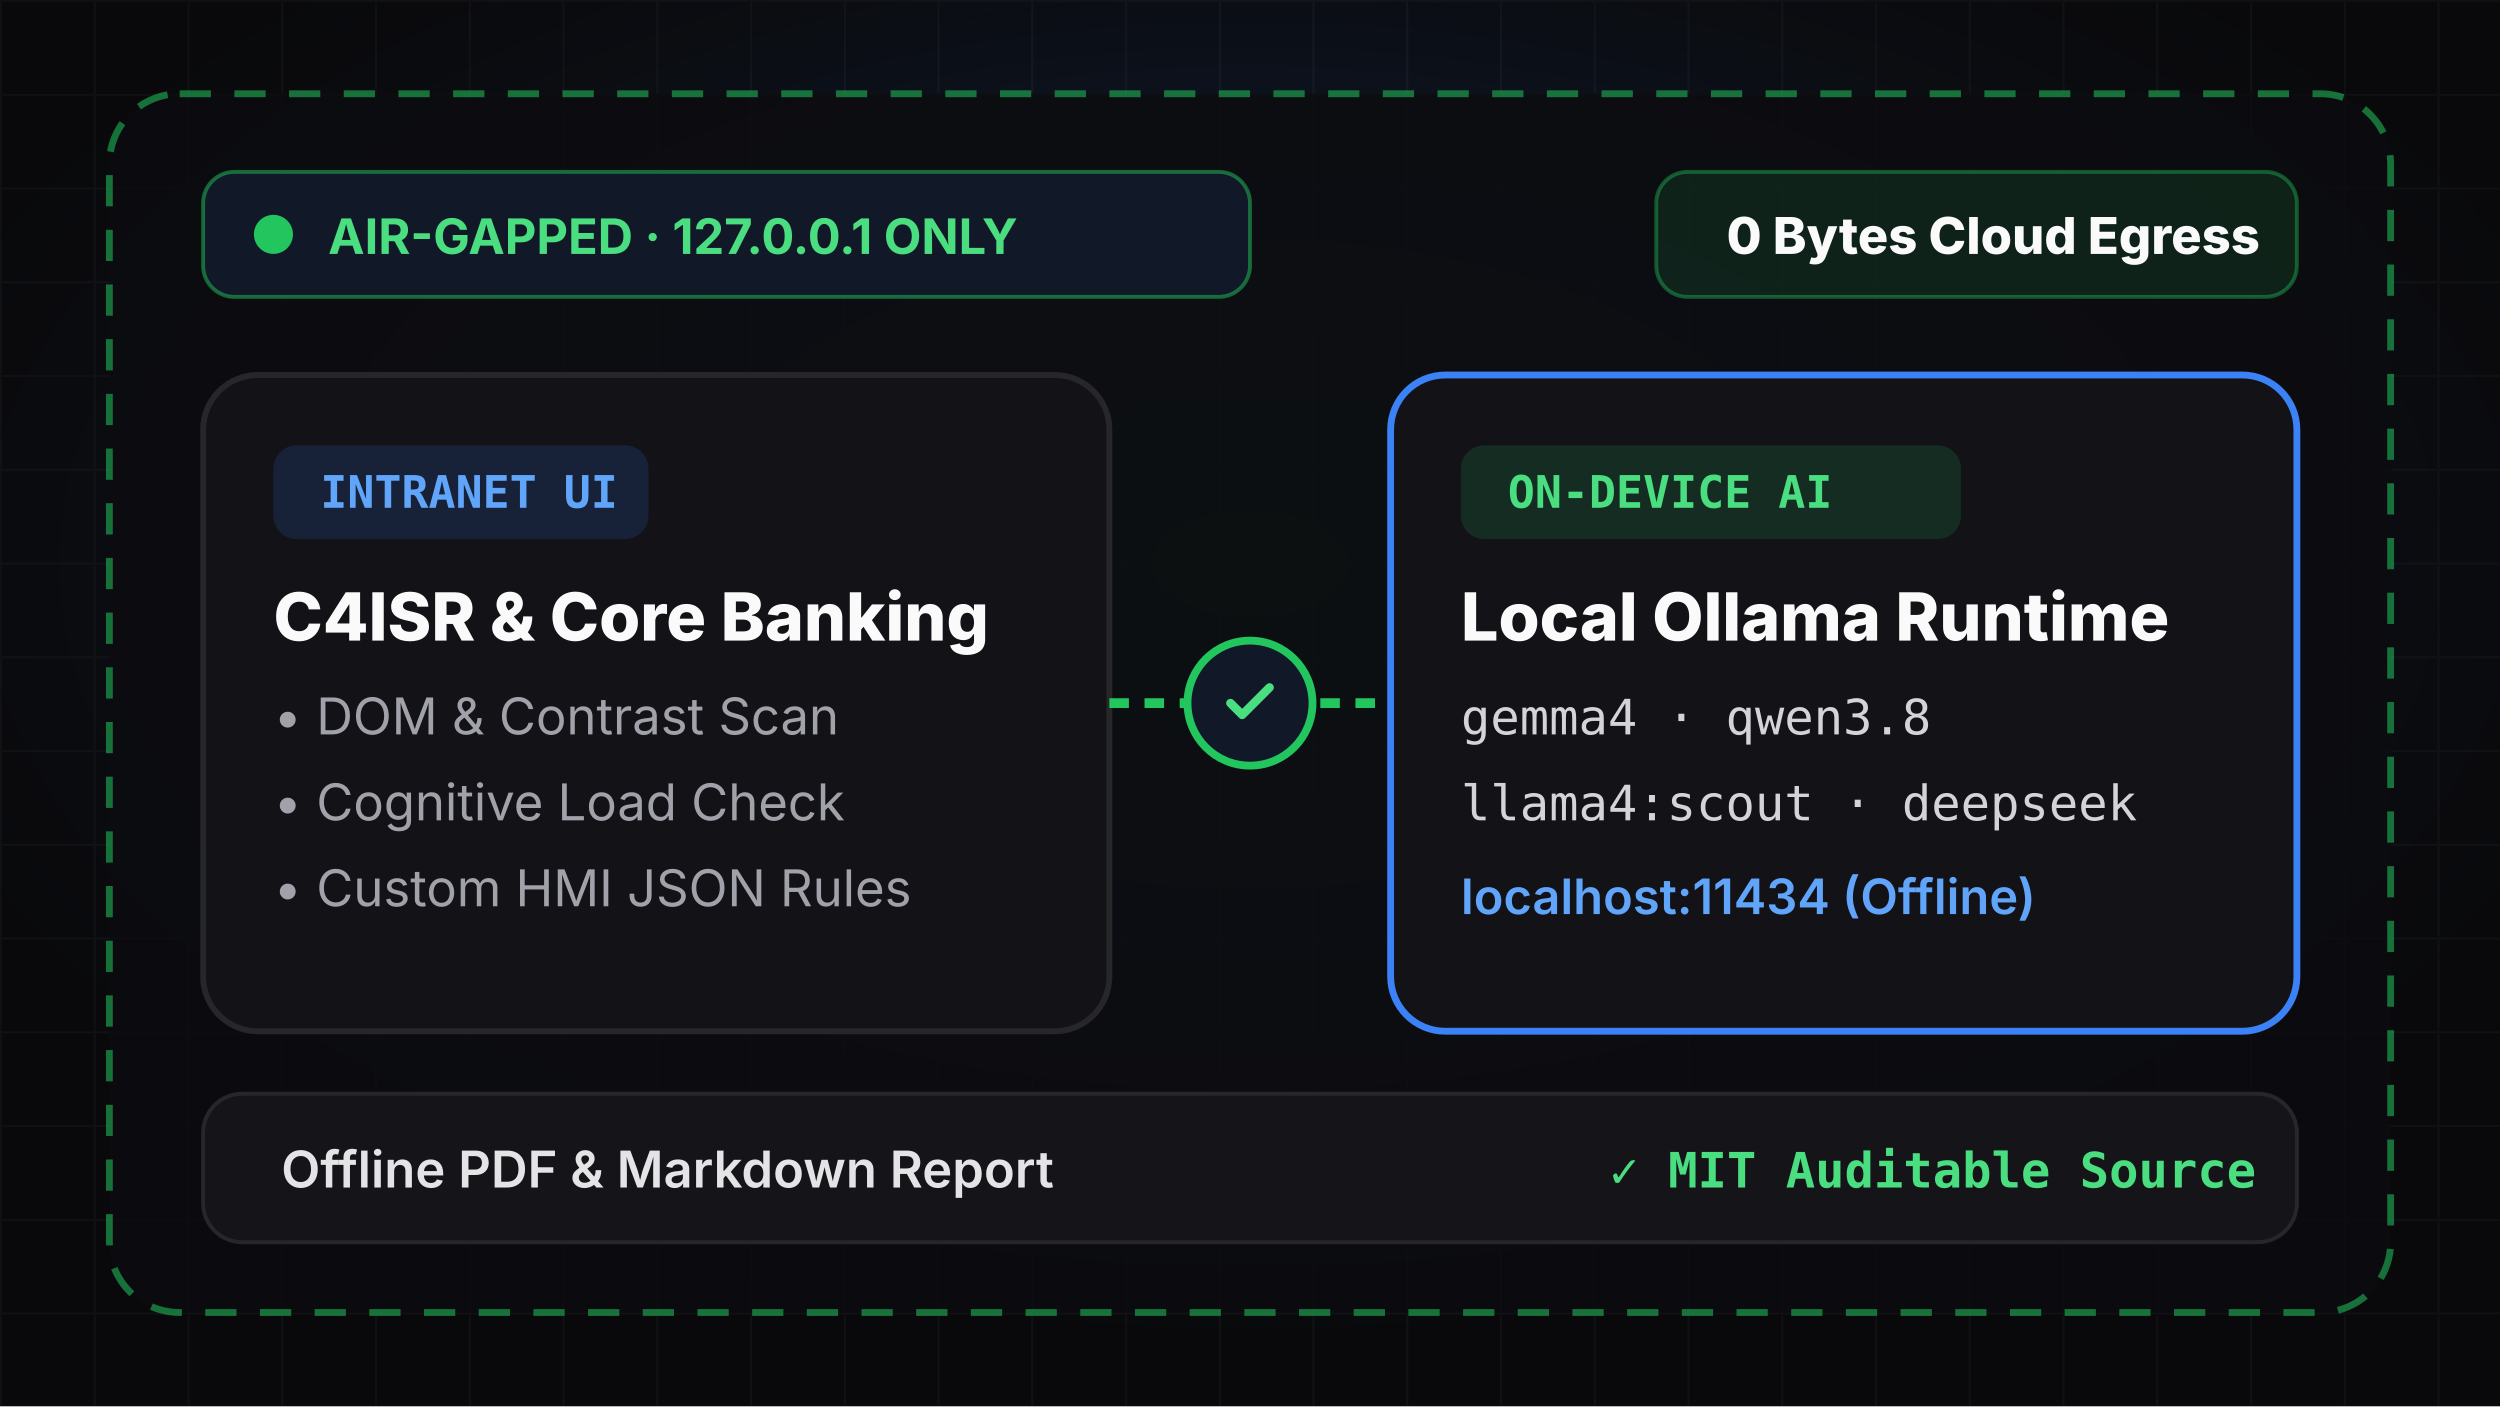
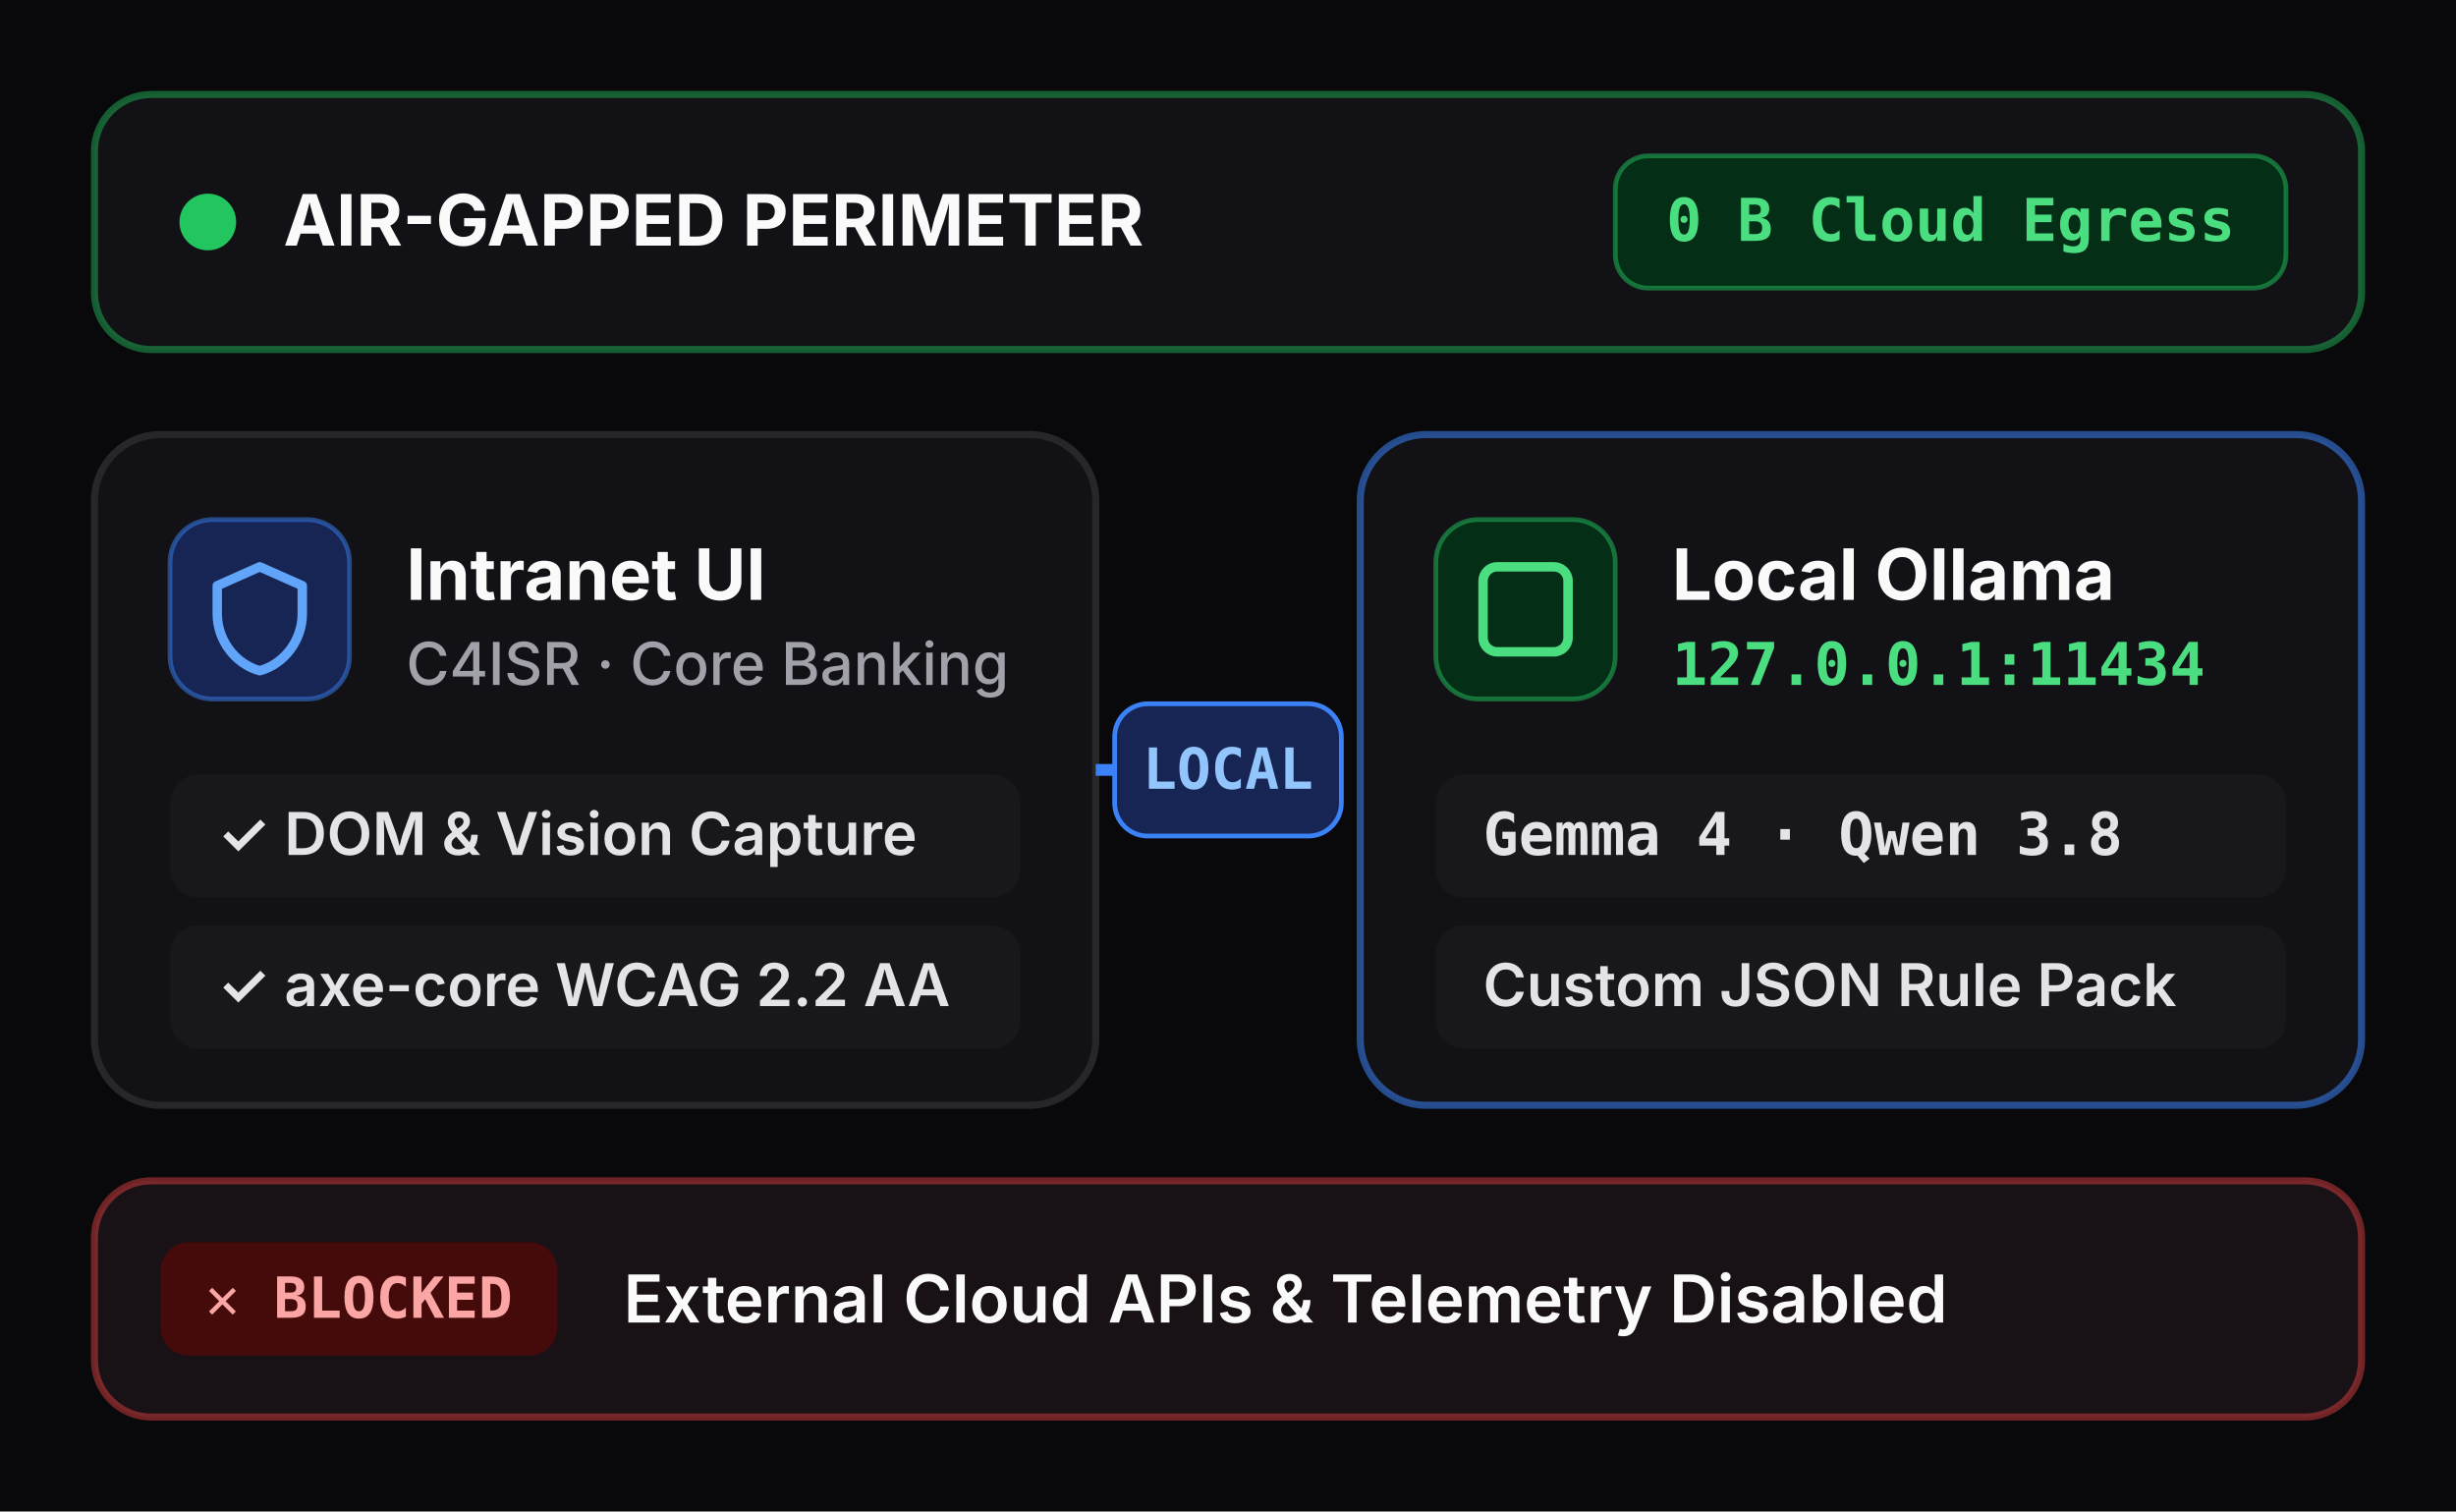
- <svg xmlns="http://www.w3.org/2000/svg" viewBox="0 0 640 360" width="640" height="360" fill="none">
-   <defs>
-     <radialGradient id="glowDef" cx="50%" cy="40%" r="60%">
-       <stop offset="0%" stop-color="#22c55e" stop-opacity="0.16" />
-       <stop offset="55%" stop-color="#3b82f6" stop-opacity="0.08" />
-       <stop offset="100%" stop-color="#09090b" stop-opacity="0" />
-     </radialGradient>
-     <pattern id="gridDef" width="24" height="24" patternUnits="userSpaceOnUse">
-       <path d="M 24 0 L 0 0 0 24" fill="none" stroke="#ffffff" stroke-opacity="0.03" stroke-width="1" />
-     </pattern>
-   </defs>
-   <rect width="640" height="360" fill="#09090b" />
-   <rect width="640" height="360" fill="url(#gridDef)" />
-   <rect width="640" height="360" fill="url(#glowDef)" />
-   <rect x="28" y="24" width="584" height="312" rx="18" fill="#0c0c10" fill-opacity="0.85" stroke="#22c55e" stroke-opacity="0.55" stroke-width="1.75" stroke-dasharray="8 6" />
-   <rect x="52" y="44" width="268" height="32" rx="8" fill="#111827" stroke="#22c55e" stroke-opacity="0.5" />
-   <circle cx="70" cy="60" r="5" fill="#22c55e" />
-   <text x="84" y="65" fill="#4ade80" font-family="SF Mono, Inter, monospace" font-size="12.5" font-weight="700">AIR-GAPPED · 127.0.0.1 ONLY</text>
-   <rect x="424" y="44" width="164" height="32" rx="8" fill="#22c55e" fill-opacity="0.12" stroke="#22c55e" stroke-opacity="0.4" />
-   <text x="442" y="65" fill="#fafafa" font-family="Inter, sans-serif" font-size="13" font-weight="800">0 Bytes Cloud Egress</text>
-   <rect x="52" y="96" width="232" height="168" rx="14" fill="#121217" stroke="#27272a" stroke-width="1.5" />
-   <rect x="70" y="114" width="96" height="24" rx="6" fill="#3b82f6" fill-opacity="0.15" />
-   <text x="82" y="130" fill="#60a5fa" font-family="SF Mono, monospace" font-size="11.5" font-weight="700">INTRANET UI</text>
-   <text x="70" y="164" fill="#fafafa" font-family="Inter, sans-serif" font-size="17" font-weight="800">C4ISR &amp; Core Banking</text>
-   <text x="70" y="188" fill="#a1a1aa" font-family="Inter, sans-serif" font-size="13">• DOM &amp; Contrast Scan</text>
-   <text x="70" y="210" fill="#a1a1aa" font-family="Inter, sans-serif" font-size="13">• Cognitive Load Check</text>
-   <text x="70" y="232" fill="#a1a1aa" font-family="Inter, sans-serif" font-size="13">• Custom HMI JSON Rules</text>
-   <line x1="284" y1="180" x2="356" y2="180" stroke="#22c55e" stroke-width="2.5" stroke-dasharray="5 4" />
-   <circle cx="320" cy="180" r="16" fill="#111827" stroke="#22c55e" stroke-width="2" />
-   <path d="M315 180l3 3 7-7" stroke="#4ade80" stroke-width="2.2" stroke-linecap="round" stroke-linejoin="round" />
-   <rect x="356" y="96" width="232" height="168" rx="14" fill="#121217" stroke="#3b82f6" stroke-width="1.75" />
-   <rect x="374" y="114" width="128" height="24" rx="6" fill="#22c55e" fill-opacity="0.15" />
-   <text x="386" y="130" fill="#4ade80" font-family="SF Mono, monospace" font-size="11.5" font-weight="700">ON-DEVICE AI</text>
-   <text x="374" y="164" fill="#fafafa" font-family="Inter, sans-serif" font-size="17" font-weight="800">Local Ollama Runtime</text>
-   <text x="374" y="188" fill="#d4d4d8" font-family="SF Mono, monospace" font-size="12.5">gemma4 · qwen3.8</text>
-   <text x="374" y="210" fill="#d4d4d8" font-family="SF Mono, monospace" font-size="12.5">llama4:scout · deepseek</text>
-   <text x="374" y="234" fill="#60a5fa" font-family="Inter, sans-serif" font-size="12.5" font-weight="600">localhost:11434 (Offline)</text>
-   <rect x="52" y="280" width="536" height="38" rx="10" fill="#141419" stroke="#27272a" />
-   <text x="72" y="304" fill="#e4e4e7" font-family="Inter, sans-serif" font-size="13" font-weight="600">Offline PDF &amp; Markdown Report</text>
-   <text x="412" y="304" fill="#4ade80" font-family="SF Mono, monospace" font-size="12.5" font-weight="700">✓ MIT Auditable Source</text>
+ <svg xmlns="http://www.w3.org/2000/svg" viewBox="0 0 520 320" width="520" height="320" fill="none">
+   <rect width="520" height="320" fill="#09090B" />
+   <rect x="20" y="20" width="480" height="54" rx="12" fill="#121216" stroke="#22C55E" stroke-opacity="0.45" stroke-width="1.5" />
+   <circle cx="44" cy="47" r="6" fill="#22C55E" />
+   <text x="60" y="52" fill="#FAFAFA" font-family="Inter, -apple-system, sans-serif" font-size="15" font-weight="700">AIR-GAPPED PERIMETER</text>
+   <rect x="342" y="33" width="142" height="28" rx="7" fill="#052E16" stroke="#22C55E" stroke-opacity="0.5" />
+   <text x="413" y="51" text-anchor="middle" fill="#4ADE80" font-family="ui-monospace, SFMono-Regular, monospace" font-size="12.5" font-weight="700">0 B Cloud Egress</text>
+   <rect x="20" y="92" width="212" height="142" rx="14" fill="#121216" stroke="#27272A" stroke-width="1.5" />
+   <rect x="36" y="110" width="38" height="38" rx="9" fill="#172554" stroke="#3B82F6" stroke-opacity="0.5" />
+   <path d="M55 120l9 4v6c0 5.5-3.8 10.6-9 12-5.2-1.4-9-6.5-9-12v-6l9-4z" stroke="#60A5FA" stroke-width="2" stroke-linecap="round" stroke-linejoin="round" />
+   <text x="86" y="127" fill="#FAFAFA" font-family="Inter, -apple-system, sans-serif" font-size="15" font-weight="700">Intranet UI</text>
+   <text x="86" y="145" fill="#A1A1AA" font-family="Inter, -apple-system, sans-serif" font-size="12.5" font-weight="500">C4ISR · Core Banking</text>
+   <rect x="36" y="164" width="180" height="26" rx="6" fill="#18181C" />
+   <text x="46" y="181" fill="#E4E4E7" font-family="Inter, -apple-system, sans-serif" font-size="12.5" font-weight="600">✓ DOM &amp; Vision Capture</text>
+   <rect x="36" y="196" width="180" height="26" rx="6" fill="#18181C" />
+   <text x="46" y="213" fill="#E4E4E7" font-family="Inter, -apple-system, sans-serif" font-size="12.5" font-weight="600">✓ axe-core WCAG 2.2 AA</text>
+   <line x1="232" y1="163" x2="288" y2="163" stroke="#3B82F6" stroke-width="2.5" stroke-dasharray="4 4" />
+   <rect x="236" y="149" width="48" height="28" rx="7" fill="#172554" stroke="#3B82F6" />
+   <text x="260" y="167" text-anchor="middle" fill="#93C5FD" font-family="ui-monospace, SFMono-Regular, monospace" font-size="12" font-weight="700">LOCAL</text>
+   <rect x="288" y="92" width="212" height="142" rx="14" fill="#121216" stroke="#3B82F6" stroke-opacity="0.55" stroke-width="1.5" />
+   <rect x="304" y="110" width="38" height="38" rx="9" fill="#052E16" stroke="#22C55E" stroke-opacity="0.5" />
+   <rect x="314" y="120" width="18" height="18" rx="3" stroke="#4ADE80" stroke-width="2" />
+   <text x="354" y="127" fill="#FAFAFA" font-family="Inter, -apple-system, sans-serif" font-size="15" font-weight="700">Local Ollama</text>
+   <text x="354" y="145" fill="#4ADE80" font-family="ui-monospace, SFMono-Regular, monospace" font-size="12.5" font-weight="700">127.0.0.1:11434</text>
+   <rect x="304" y="164" width="180" height="26" rx="6" fill="#18181C" />
+   <text x="314" y="181" fill="#E4E4E7" font-family="ui-monospace, SFMono-Regular, monospace" font-size="12.5" font-weight="600">Gemma 4 · Qwen 3.8</text>
+   <rect x="304" y="196" width="180" height="26" rx="6" fill="#18181C" />
+   <text x="314" y="213" fill="#E4E4E7" font-family="Inter, -apple-system, sans-serif" font-size="12.5" font-weight="600">Custom JSON Rule Pack</text>
+   <rect x="20" y="250" width="480" height="50" rx="12" fill="#181115" stroke="#EF4444" stroke-opacity="0.45" stroke-width="1.5" />
+   <rect x="34" y="263" width="84" height="24" rx="6" fill="#450A0A" />
+   <text x="76" y="279" text-anchor="middle" fill="#FCA5A5" font-family="ui-monospace, SFMono-Regular, monospace" font-size="12" font-weight="700">✕ BLOCKED</text>
+   <text x="132" y="280" fill="#FAFAFA" font-family="Inter, -apple-system, sans-serif" font-size="14" font-weight="600">External Cloud APIs &amp; Telemetry Disabled</text>
</svg>
